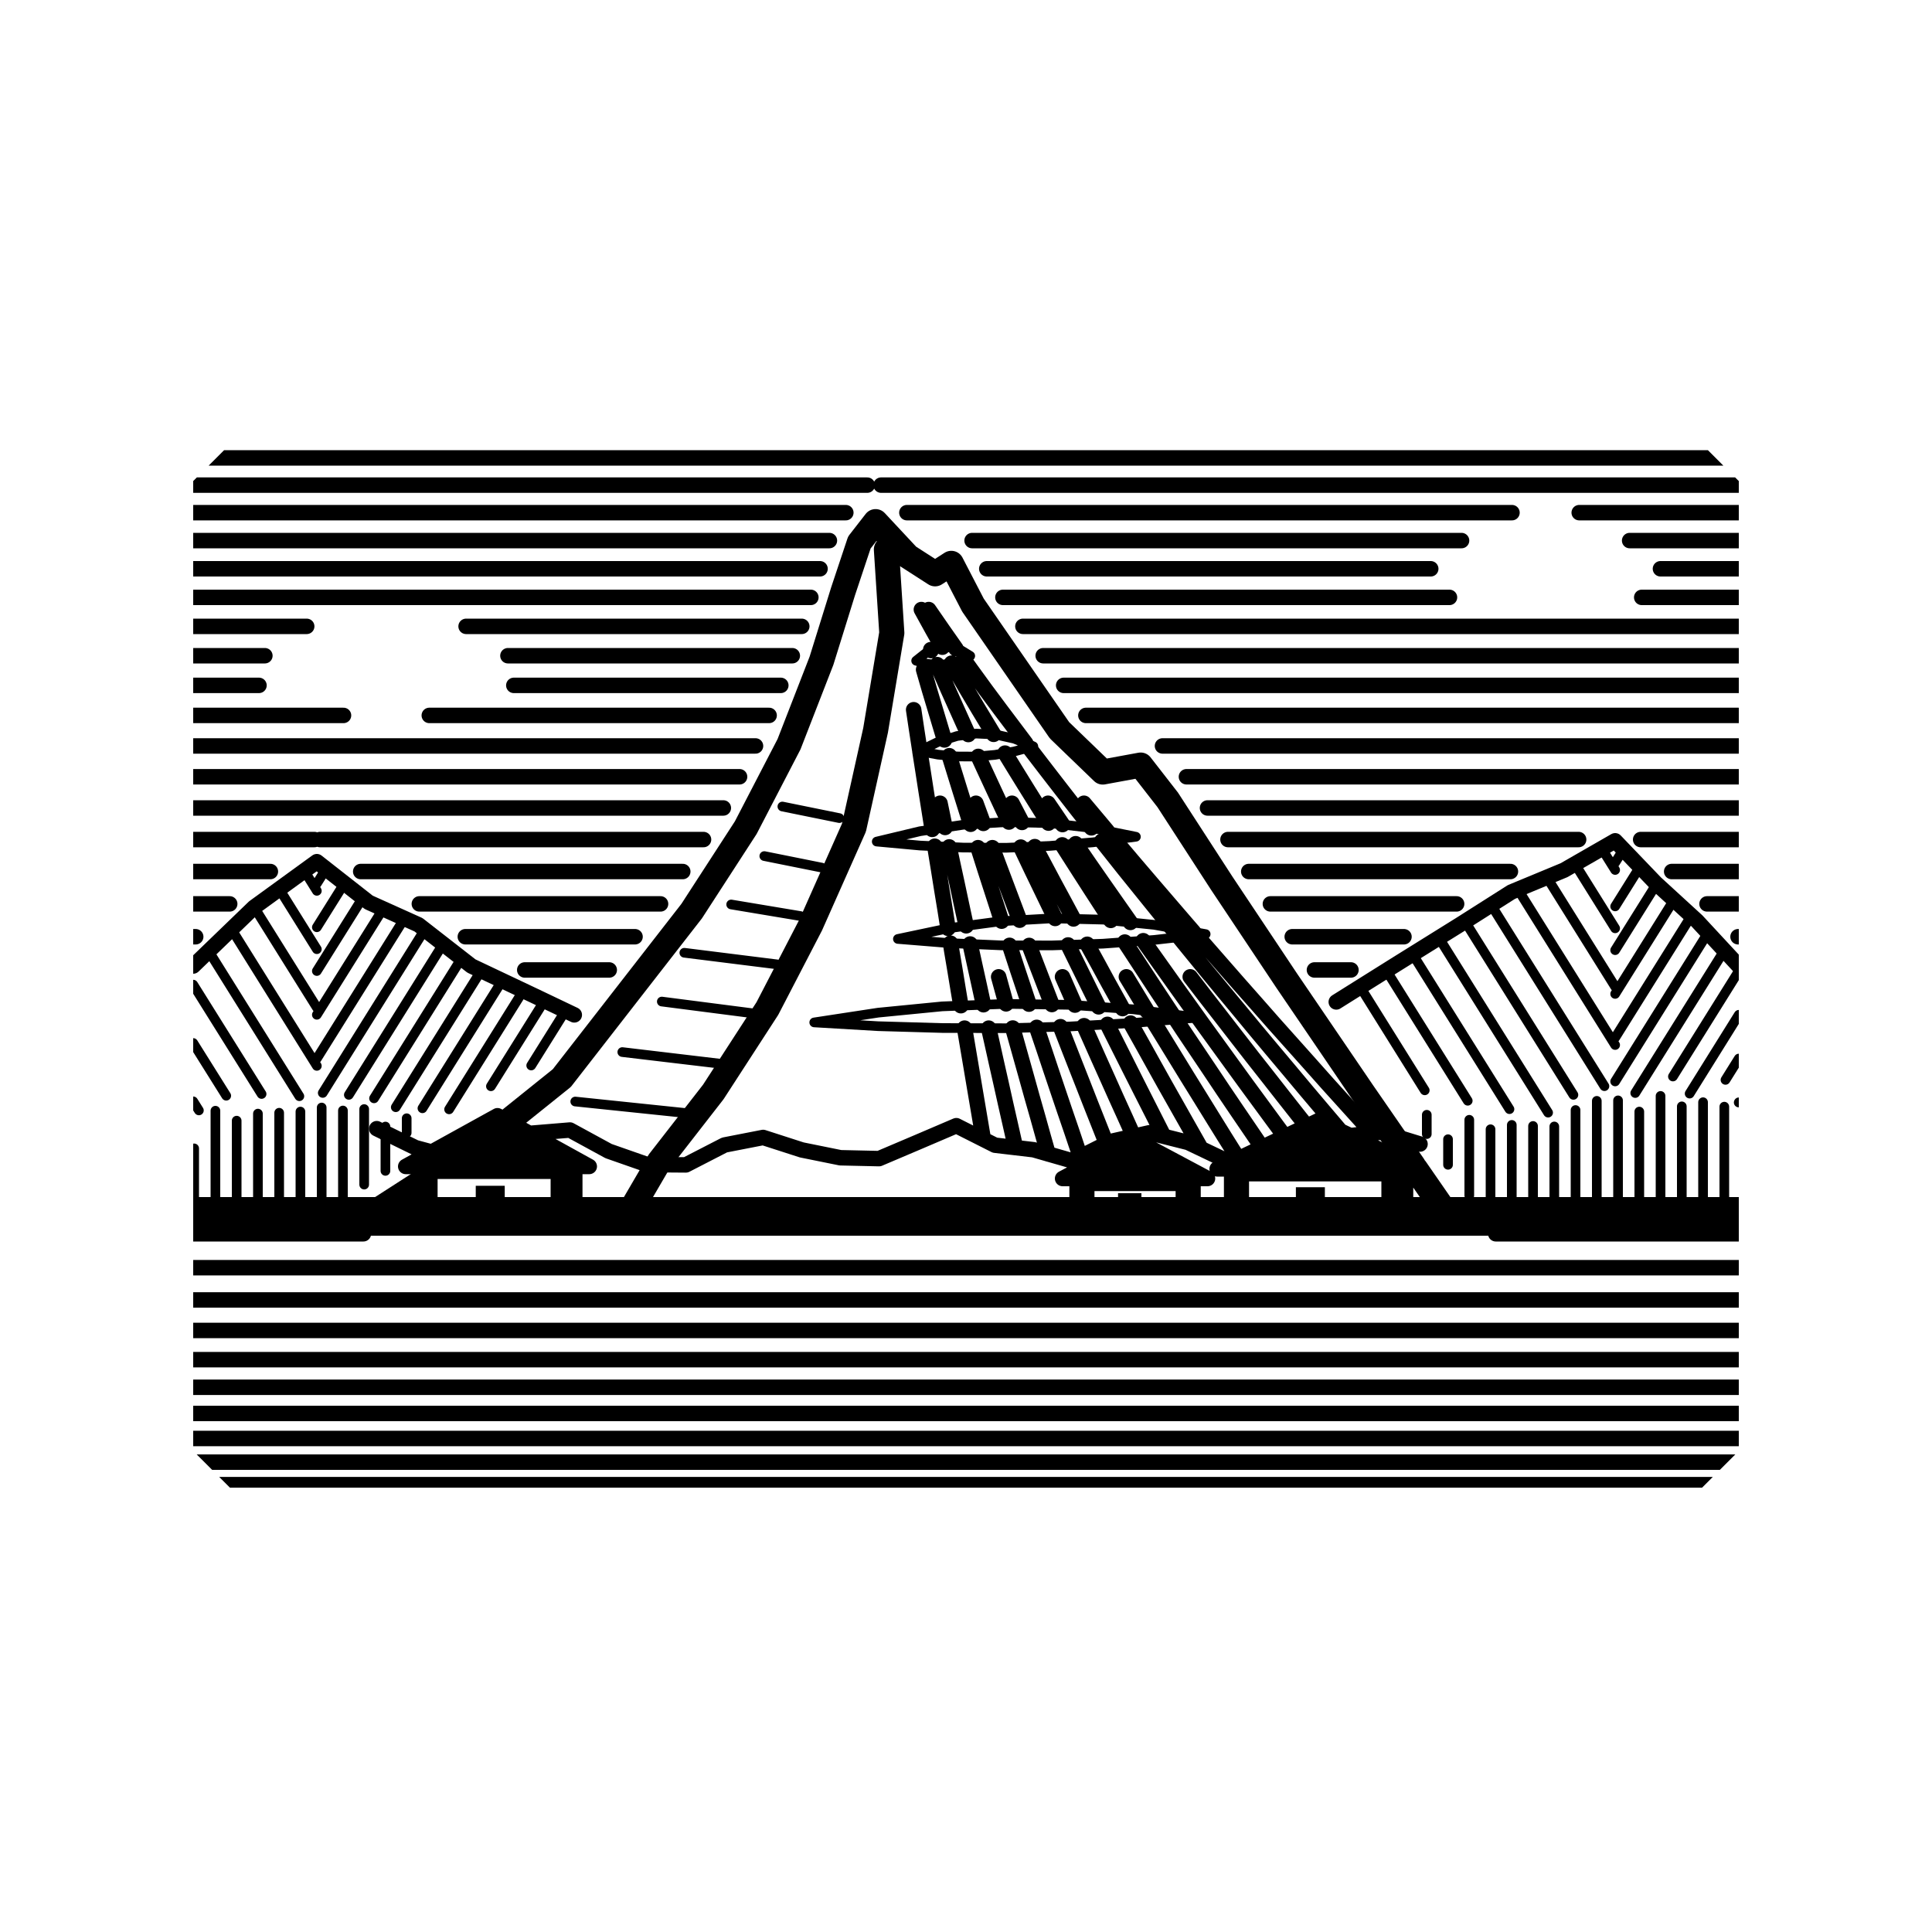
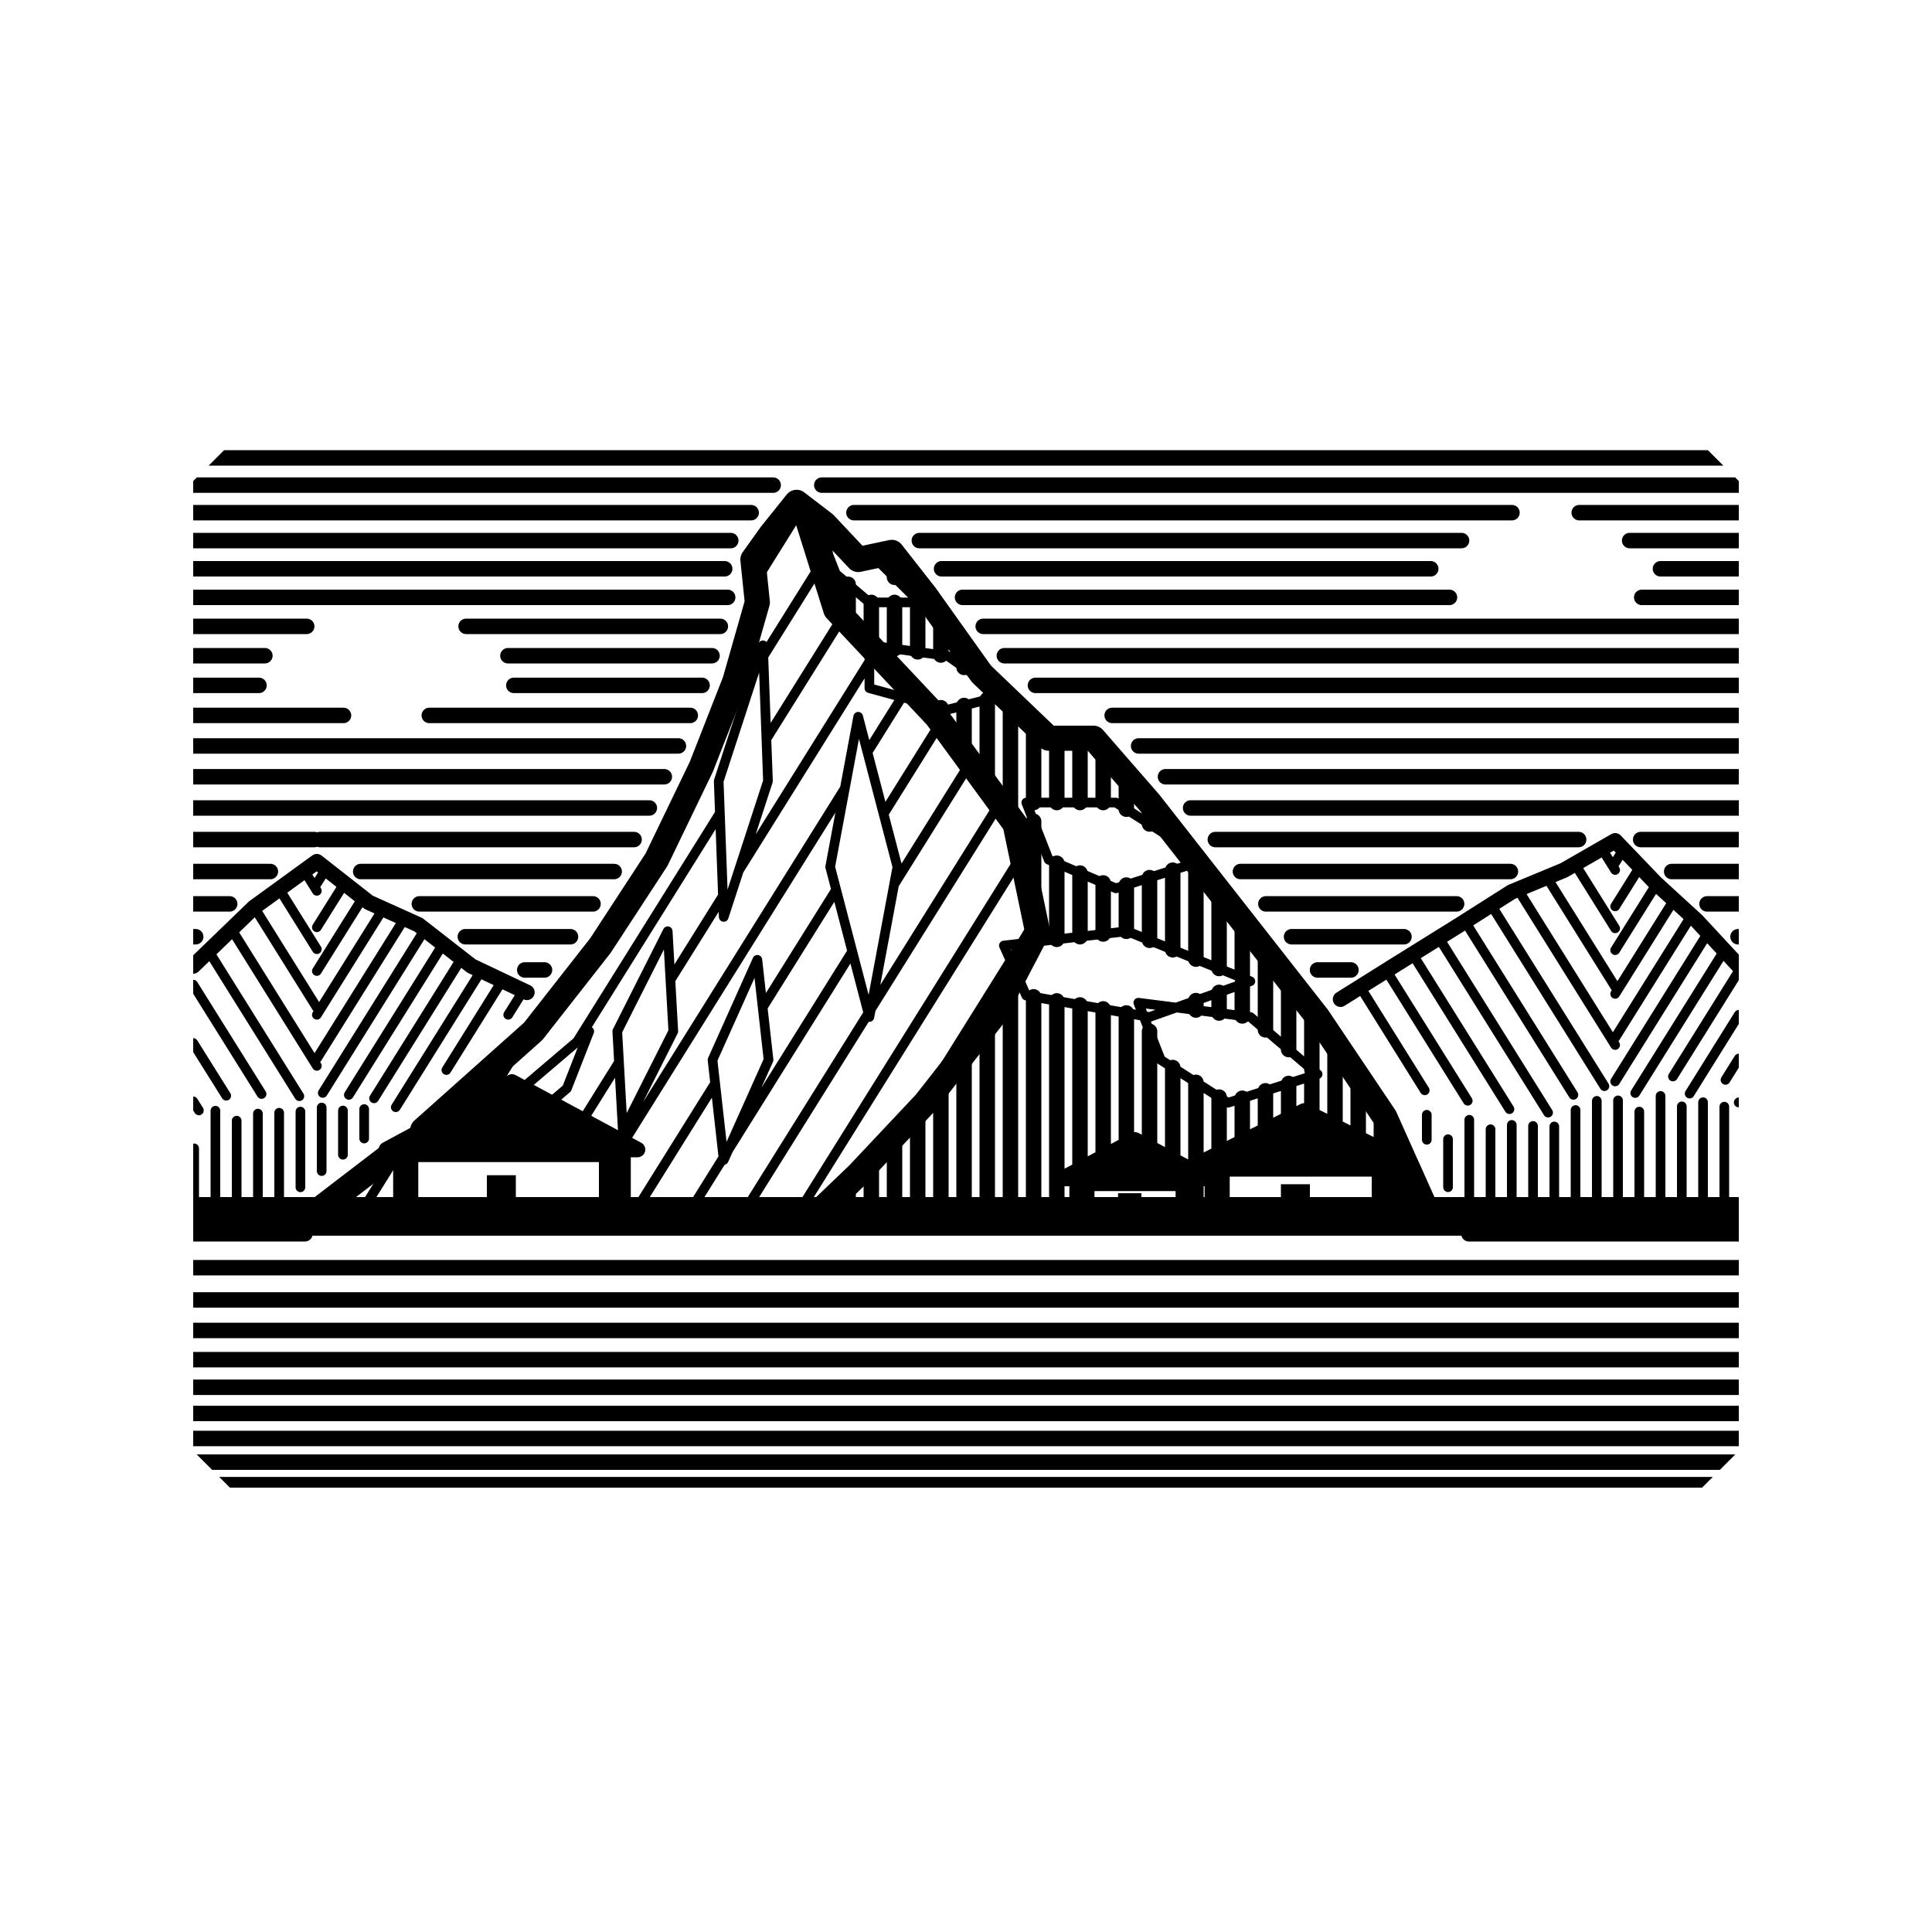
<svg xmlns="http://www.w3.org/2000/svg" viewBox="0 0 200 200">
  <defs>
    <clipPath id="w">
      <path d="M23.8 46L176.2 46L180 49.8L180 150.2L176.2 154L23.8 154L20 150.2L20 49.8Z" />
    </clipPath>
  </defs>
  <g clip-path="url(#w)" fill="none" stroke="#000" stroke-linecap="round" stroke-linejoin="round">
-     <path d="M49.25 122.75L52.25 122.75L52.25 126L49.25 126ZM42 120.75L51.5 115.5L61 120.75ZM134.15 122.9L137.15 122.9L137.15 126L134.15 126ZM126 121L136.5 116L147 121ZM115.74 123.52L118.16 123.52L118.16 126L115.74 126ZM110 122L117.5 118L125 122Z" fill="#000" stroke="none" />
-     <path d="M31.5 90.14L32.8 92.22M28.91 92.03L32.8 98.26M26.31 93.91L32.8 104.3M23.96 96.18L32.8 110.34M21.6 98.45L30.99 113.48M20 101.93L27.08 113.25M20 107.97L23.42 113.43M20 114.01L20.59 114.95M32.8 91.46L33.75 89.95M32.8 95.99L35.65 91.44M32.8 100.52L37.55 92.93M32.8 105.05L39.66 94.08M32.8 109.58L41.87 95.07M33.41 113.14L43.97 96.23M36.11 113.34L45.87 97.72M38.72 113.7L47.78 99.2M40.97 114.62L49.81 100.48M43.73 114.73L51.99 101.51M46.49 114.84L54.17 102.55M50.82 112.45L56.36 103.59M54.99 110.3L58.54 104.62M165.81 87.84L167.2 90.06M163.04 89.44L167.2 96.1M160.13 90.82L167.2 102.14M157.13 92.06L167.2 108.18M154.36 93.67L166.09 112.44M151.66 95.39L162.88 113.34M148.95 97.08L160.26 115.18M146.23 98.77L156.26 114.82M143.52 100.47L151.94 113.95M140.81 102.17L147.49 112.87M167.2 89.3L168.06 87.93M167.2 93.83L169.77 89.72M167.2 98.36L171.49 91.5M167.2 102.89L173.29 93.15M167.2 107.42L175.09 94.8M167.2 111.95L176.81 96.56M169.28 113.15L178.5 98.39M173.18 111.44L180 100.52M174.91 113.21L180 105.05M178.62 111.79L180 109.58M179.99 114.13L180 114.11M182.9 116.78L182.9 125.92M180.7 116.1L180.7 125.92M178.5 114.56L178.5 125.92M176.3 114.1L176.3 125.92M174.1 114.53L174.1 125.92M171.9 113.45L171.9 125.92M169.7 115.07L169.7 125.92M167.5 113.91L167.5 125.92M165.3 113.96L165.3 125.92M163.1 114.91L163.1 125.92M160.9 116.61L160.9 125.92M158.7 116.56L158.7 125.92M156.5 116.45L156.5 125.92M154.3 116.9L154.3 125.92M152.1 115.92L152.1 123.76M149.9 117.93L149.9 120.58M147.7 115.4L147.7 117.4M42.1 115.76L42.1 117.27M39.9 116.62L39.9 121.21M37.7 114.81L37.7 122.63M35.5 114.96L35.5 125.92M33.3 114.65L33.3 125.92M31.1 115.07L31.1 125.92M28.9 115.19L28.9 125.92M26.7 115.28L26.7 125.92M24.5 116.01L24.5 125.92M22.3 114.98L22.3 125.92M20.1 118.88L20.1 125.92M80.99 83.49L86.89 84.69M79.12 88.62L85.09 89.82M75.69 93.63L82.87 94.83M70.84 98.63L80.43 99.83M68.51 103.68L77.81 104.88M64.42 108.91L74.52 110.11M59.55 114.03L71.07 115.23M94.84 68.4L95.77 67.66L96.71 67.19L97.64 66.98L98.58 67.02L99.51 67.33L100.44 67.9L99.51 68.34L98.58 68.64L97.64 68.8L96.71 68.81L95.77 68.68L94.84 68.4ZM95.14 77.76L97.11 76.8L99.08 76.19L101.05 75.94L103.02 76.03L105 76.47L106.97 77.26L105 77.79L103.02 78.14L101.05 78.32L99.08 78.31L97.11 78.12L95.14 77.76ZM90.76 87.12L95.23 86.05L99.7 85.38L104.18 85.1L108.65 85.21L113.12 85.72L117.59 86.62L113.12 87.2L108.65 87.57L104.18 87.76L99.7 87.74L95.23 87.53L90.76 87.12ZM92.95 97.2L98.26 96.08L103.57 95.37L108.88 95.07L114.19 95.2L119.5 95.74L124.81 96.7L119.5 97.3L114.19 97.69L108.88 97.87L103.57 97.86L98.26 97.63L92.95 97.2ZM84.29 105.84L90.91 104.83L97.53 104.18L104.15 103.92L110.77 104.02L117.39 104.49L124.01 105.34L117.39 105.89L110.77 106.26L104.15 106.44L97.53 106.42L90.91 106.23L84.29 105.84Z" stroke-width="1" />
-     <path d="M20 47.4L180 47.4M20 50.22L89.78 50.22M91.21 50.22L180 50.22M20 53.07L87.56 53.07M93.88 53.07L156.52 53.07M163.48 53.07L180 53.07M20 55.96L85.86 55.96M100.63 55.96L151.3 55.96M168.7 55.96L180 55.96M20 58.88L84.89 58.88M102.15 58.88L148.11 58.88M171.89 58.88L180 58.88M20 61.84L83.94 61.84M103.82 61.84L150.05 61.84M169.95 61.84L180 61.84M20 64.84L31.75 64.84M48.25 64.84L83 64.84M105.89 64.84L180 64.84M20 67.88L27.42 67.88M52.58 67.88L82.02 67.88M107.99 67.88L180 67.88M20 70.95L26.81 70.95M53.19 70.95L80.83 70.95M110.11 70.95L180 70.95M20 74.06L35.56 74.06M44.44 74.06L79.62 74.06M112.41 74.06L180 74.06M20 77.22L78.21 77.22M120.34 77.22L180 77.22M20 80.41L76.56 80.41M122.82 80.41L180 80.41M20 83.64L74.88 83.64M125 83.64L180 83.64M20 86.91L32.55 86.91M33.12 86.91L72.83 86.91M127.12 86.91L163.42 86.91M169.84 86.91L180 86.91M20 90.22L27.99 90.22M37.34 90.22L70.68 90.22M129.27 90.22L156.36 90.22M173.05 90.22L180 90.22M20 93.57L23.78 93.57M43.41 93.57L68.38 93.57M131.51 93.57L150.79 93.57M176.71 93.57L180 93.57M20 96.97L20.26 96.97M48.17 96.97L65.74 96.97M133.77 96.97L145.34 96.97M179.92 96.97L180 96.97M54.32 100.41L63.07 100.41M136.07 100.41L139.85 100.41M20 100L26.3 93.92L32.8 89.2L38.17 93.41L43.32 95.73L48.8 100L55.28 103.07L59.45 105.06M138.33 103.72L138.36 103.7L144.71 99.72L151.2 95.68L156.46 92.34L161.91 90.08L167.2 87.04L171.38 91.4L175.67 95.33L180 100M20 127.72L37.62 127.72M154.84 127.72L180 127.72M20 131.23L180 131.23M20 134.57L180 134.57M20 137.73L180 137.73M20 140.75L180 140.75M20 143.61L180 143.61M20 146.32L180 146.32M20 148.91L180 148.91M20 151.36L180 151.36M20 153.69L180 153.69M94.58 73.47L94.89 75.54L95.21 77.62L95.23 77.72M95.23 77.78L95.53 79.69L95.85 81.76L96.18 83.84L96.5 85.86M96.77 87.6L96.83 87.98L97.17 90.06L97.5 92.13L97.84 94.2L98.14 96.1M98.4 97.64L98.51 98.35L98.86 100.43L99.2 102.5L99.47 104.11M99.85 106.43L99.89 106.65L100.24 108.72L100.59 110.79L100.94 112.87L101.29 114.94L101.64 117.01L101.8 117.94M97.31 83.15L97.74 85.22L97.84 85.66M98.26 87.67L98.62 89.37L99.07 91.44L99.51 93.51L99.96 95.59L100.02 95.84M100.43 97.72L100.87 99.73L101.33 101.81L101.78 103.88L101.81 104.01M102.35 106.43L102.71 108.03L103.17 110.1L103.64 112.18L104.1 114.25L104.57 116.32L105.04 118.4L105.14 118.8M103.38 101.12L103.95 103.19L104.15 103.92M104.84 106.42L105.1 107.34L105.68 109.41L106.26 111.48L106.84 113.56L107.43 115.63L108.01 117.71L108.51 119.46M95.61 69.32L96.21 71.4L96.83 73.47L97.45 75.54L97.77 76.6M98.27 78.23L98.72 79.69L99.36 81.76L100.01 83.84L100.48 85.33M101.24 87.75L101.32 87.98L101.98 90.06L102.65 92.13L103.32 94.2L103.69 95.36M104.51 97.86L104.67 98.35L105.35 100.43L106.04 102.5L106.52 103.95M107.32 106.35L107.41 106.65L108.11 108.72L108.8 110.79L109.5 112.87L110.2 114.94L110.91 117.01L111.61 119.09L111.84 119.75M101.03 83.15L101.79 85.22L101.8 85.24M102.73 87.75L103.33 89.37L104.11 91.44L104.89 93.51L105.55 95.26M106.54 97.87L107.25 99.73L108.05 101.81L108.85 103.88L108.89 103.99M109.78 106.28L110.46 108.03L111.27 110.1L112.09 112.18L112.9 114.25L113.72 116.32L114.54 118.39M109.99 101.12L110.9 103.19L111.28 104.05M112.22 106.18L112.74 107.34L113.66 109.41L114.59 111.48L115.52 113.56L116.46 115.63L117.36 117.63M96.35 67.25L96.39 67.35M97.02 68.8L97.24 69.32L98.15 71.4L99.08 73.47L100.01 75.54L100.24 76.04M101.27 78.3L101.91 79.69L102.87 81.76L103.84 83.84L104.44 85.1M105.67 87.69L105.81 87.98L106.8 90.06L107.8 92.13L108.8 94.2L109.23 95.08M110.57 97.82L110.83 98.35L111.85 100.43L112.87 102.5L113.73 104.23M114.64 106.04L114.94 106.65L115.98 108.72L117.02 110.79L118.07 112.87L119.12 114.94L120.17 117.01L120.49 117.64M104.76 83.15L105.8 85.14M107.12 87.64L108.04 89.37L109.14 91.44L110.26 93.51L111.13 95.13M112.55 97.75L113.64 99.73L114.77 101.81L115.92 103.88L116.21 104.41M117.04 105.91L117.06 105.96L118.22 108.03L119.37 110.1L120.53 112.18L121.7 114.25L122.87 116.32L124.05 118.4L124.34 118.91M116.6 101.12L117.85 103.19L118.75 104.67M119.39 105.73L120.38 107.34L121.65 109.41L122.92 111.48L124.21 113.56L125.49 115.63L126.78 117.71L128.08 119.78L128.19 119.96M95.38 63.1L96.52 65.17L97.55 67M98.5 68.65L98.88 69.32L100.09 71.4L101.32 73.47L102.57 75.54L102.86 76.02M104.04 77.96L105.1 79.69L106.38 81.76L107.68 83.84L108.54 85.21M109.96 87.46L110.29 87.98L111.62 90.06L112.95 92.13L114.29 94.2L114.99 95.28M116.44 97.52L116.99 98.35L118.35 100.43L119.71 102.5L121.08 104.57L121.37 105M121.72 105.53L122.46 106.65L123.85 108.72L125.24 110.79L126.63 112.87L128.03 114.94L129.44 117.01L130.65 118.79M108.49 83.15L109.9 85.22L109.99 85.36M111.35 87.34L112.74 89.37L114.18 91.44L115.63 93.51L117.02 95.49M118.35 97.38L118.55 97.66L120.02 99.73L121.5 101.81L122.98 103.88L124.47 105.96L125.97 108.03L127.47 110.1L128.98 112.18L130.5 114.25L132.02 116.32L133.01 117.66M123.21 101.12L124.8 103.19L126.41 105.26L128.02 107.34L129.63 109.41L131.26 111.48L132.89 113.56L134.52 115.63L135.28 116.58M96.14 63.1L97.57 65.17L98.96 67.15M99.74 68.23L100.52 69.32L102.03 71.4L103.57 73.47L105.13 75.54L106.19 76.95M106.52 77.38L106.7 77.62L108.29 79.69L109.89 81.76L111.51 83.84L112.98 85.7M114.06 87.07L114.78 87.98L116.43 90.06L118.1 92.13L119.77 94.2L121.28 96.06M122.05 97.01L123.14 98.35L124.84 100.43L126.55 102.5L128.27 104.57L129.99 106.65L131.72 108.72L133.46 110.79L135.2 112.87L136.95 114.94L138.71 117.01L138.76 117.07M112.21 83.15L113.95 85.22L114.62 86.02M115.37 86.91L115.69 87.29L117.45 89.37L119.22 91.44L121 93.51L122.79 95.59L123.56 96.48M123.85 96.81L124.59 97.66L126.4 99.73L128.22 101.81L130.05 103.88L131.88 105.96L133.73 108.03L135.58 110.1L137.43 112.18L139.3 114.25L141.17 116.32L142.06 117.31M39 116.84L43 118.8L44.7 119.26M54.89 117.37L55 117.31L59 116.98L63 119.16L67 120.56L71 120.59L75 118.53L79 117.75L83 119.04L87 119.85L91 119.94L95 118.24L99 116.53L103 118.55L107 119.02L111 120.17L115 118.16L119 117.26L123 118.27L127 120.18L127.58 120.25M139.78 117.56L143 117.2L147 118.43M57.8 121.15L57.8 125.6M42 120.75L51.5 115.5L61 120.75ZM143.8 121.4L143.8 125.6M126 121L136.5 116L147 121ZM110 122L117.5 118L125 122Z" stroke-width="1.6" />
-     <path d="M91.76 56.88L92.32 65.52L90.64 75.6L88.4 85.68L83.92 95.76L79.44 104.4L73.84 113.04L68.24 120.24L64.88 126M38 126L44 122.14M52.57 116.09L58.16 111.6L64.88 102.96L71.6 94.32L77.2 85.68L81.68 77.04L85.04 68.4L87.28 61.2L88.96 56.16L90.64 54L92.32 55.8L94 57.6L96.8 59.4L98.48 58.32L100.72 62.64L105.2 69.12L109.68 75.6L114.16 79.92L118.08 79.2L120.88 82.8L126.48 91.44L133.2 101.52L141.04 113.04L146.32 120.68M146.54 121L150 126M44 120.75L59 120.75L59 126L44 126ZM128 121L145 121L145 126L128 126ZM112 122L123 122L123 126L112 126Z" stroke-width="2.6" />
+     <path d="M50.4 121.66L53.4 121.66L53.4 126L50.4 126ZM40 119L53 112L66 119ZM132.6 122.59L135.6 122.59L135.6 126L132.6 126ZM124 120.5L135 115L146 120.5ZM115.74 123.52L118.16 123.52L118.16 126L115.74 126ZM110 122L117.5 118L125 122Z" fill="#000" stroke="none" />
+     <path d="M31.5 90.14L32.8 92.22M28.91 92.03L32.8 98.26M26.31 93.91L32.8 104.3M23.96 96.18L32.8 110.34M21.6 98.45L30.99 113.48M20 101.93L27.08 113.25M20 107.97L23.42 113.43M20 114.01L20.59 114.95M32.8 91.46L33.75 89.95M32.8 95.99L35.65 91.44M32.8 100.52L37.55 92.93M32.8 105.05L39.66 94.08M32.8 109.58L41.87 95.07M33.41 113.14L43.97 96.23M36.11 113.34L45.87 97.72M38.72 113.7L47.78 99.2M40.97 114.62L49.81 100.48M46.21 110.77L51.99 101.51M52.61 105.05L54.17 102.55M165.81 87.84L167.2 90.06M163.04 89.44L167.2 96.1M160.13 90.82L167.2 102.14M157.13 92.06L167.2 108.18M154.36 93.67L166.09 112.44M151.66 95.39L162.88 113.34M148.95 97.08L160.26 115.18M146.23 98.77L156.26 114.82M143.52 100.47L151.94 113.95M140.81 102.17L147.49 112.87M167.2 89.3L168.06 87.93M167.2 93.83L169.77 89.72M167.2 98.36L171.49 91.5M167.2 102.89L173.29 93.15M167.2 107.42L175.09 94.8M167.2 111.95L176.81 96.56M169.28 113.15L178.5 98.39M173.18 111.44L180 100.52M174.91 113.21L180 105.05M178.62 111.79L180 109.58M179.99 114.13L180 114.11M182.9 116.78L182.9 125.92M180.7 116.1L180.7 125.92M178.5 114.56L178.5 125.92M176.3 114.1L176.3 125.92M174.1 114.53L174.1 125.92M171.9 113.45L171.9 125.92M169.7 115.07L169.7 125.92M167.5 113.91L167.5 125.92M165.3 113.96L165.3 125.92M163.1 114.91L163.1 125.92M160.9 116.61L160.9 125.92M158.7 116.56L158.7 125.92M156.5 116.45L156.5 125.92M154.3 116.9L154.3 125.92M152.1 115.92L152.1 125.92M149.9 117.93L149.9 122.9M147.7 115.4L147.7 117.99M37.7 114.81L37.7 117.86M35.5 114.96L35.5 119.54M33.3 114.65L33.3 121.23M31.1 115.07L31.1 122.91M28.9 115.19L28.9 125.92M26.7 115.28L26.7 125.92M24.5 116.01L24.5 125.92M22.3 114.98L22.3 125.92M20.1 118.88L20.1 125.92M37.08 126L41.45 119M78.18 60.23L83.04 52.44M50.72 113.23L54.21 107.65M73.83 76.25L78.16 69.31M79.02 67.93L85.02 58.33M59.76 107.81L74.52 84.19M79.34 76.48L87.23 63.86M60.34 115.95L64.08 109.96M69.4 101.44L74.84 92.74M76.49 90.1L90.63 67.47M64 119.15L64.09 119M64.57 118.23L87.46 81.61M89.8 77.86L94.03 71.09M65.38 126L74.03 112.15M78.95 104.28L86.56 92.11M91.47 84.25L97.38 74.78M71.04 126L74.89 119.83M75.38 119.05L88.23 98.49M92.56 91.56L100.44 78.95M76.7 126L89.9 104.88M90.15 104.47L103.49 83.13M82.36 126L105.76 88.55M94.66 115.37L107.18 95.34M78.98 66.8L79.5 80.86L74.92 94.92L74.4 80.86L78.98 66.8M88.84 74.2L92.9 89.74L90 105.28L85.94 89.74L88.84 74.2M69.12 96.4L69.7 106.76L64.48 117.12L63.9 106.76L69.12 96.4M78.4 99.36L79.56 109.72L74.92 120.08L73.76 109.72L78.4 99.36M61 106.76L58.68 112.68L56.97 114.14M54.13 112.61L61 106.76M90 66.8L98.12 67.91L103.92 71.98L98.12 73.46L90 71.24L90 66.8M106.24 83.08L115.52 83.08L122.48 87.52M123.87 89.3L115.52 91.96L108.56 89L106.24 83.08M103.92 97.88L116.68 96.4L129.44 101.58L119 105.28L106.24 103.06L103.92 97.88M117.84 103.8L129.44 105.28L136.4 111.2L127.12 114.16L120.16 109.72L117.84 103.8M84.2 53.48L85.36 54.22M90.41 57.59L95.22 62.36L90 62.36L86.52 59.4L84.2 53.48" stroke-width="1" />
+     <path d="M20 47.4L180 47.4M20 50.22L80.04 50.22M85.07 50.22L180 50.22M20 53.07L77.76 53.07M88.4 53.07L156.52 53.07M163.48 53.07L180 53.07M20 55.96L75.65 55.96M95.17 55.96L151.3 55.96M168.7 55.96L180 55.96M20 58.88L75.02 58.88M97.47 58.88L148.11 58.88M171.89 58.88L180 58.88M20 61.84L75.33 61.84M99.64 61.84L150.05 61.84M169.95 61.84L180 61.84M20 64.84L31.75 64.84M48.25 64.84L74.57 64.84M101.78 64.84L180 64.84M20 67.88L27.42 67.88M52.58 67.88L73.71 67.88M103.97 67.88L180 67.88M20 70.95L26.81 70.95M53.19 70.95L72.68 70.95M107.19 70.95L180 70.95M20 74.06L35.56 74.06M44.44 74.06L71.46 74.06M115.13 74.06L180 74.06M20 77.22L70.23 77.22M117.87 77.22L180 77.22M20 80.41L68.77 80.41M120.65 80.41L180 80.41M20 83.64L67.22 83.64M123.25 83.64L180 83.64M20 86.91L32.55 86.91M33.12 86.91L65.64 86.91M125.81 86.91L163.42 86.91M169.84 86.91L180 86.91M20 90.22L27.99 90.22M37.34 90.22L63.58 90.22M128.41 90.22L156.36 90.22M173.05 90.22L180 90.22M20 93.57L23.78 93.57M43.41 93.57L61.39 93.57M131.04 93.57L150.79 93.57M176.71 93.57L180 93.57M20 96.97L20.26 96.97M48.17 96.97L59.06 96.97M133.7 96.97L145.34 96.97M179.92 96.97L180 96.97M54.32 100.41L56.37 100.41M136.39 100.41L139.85 100.41M20 100L26.3 93.92L32.8 89.2L38.17 93.41L43.32 95.73L48.8 100L54.55 102.73M138.77 103.44L144.71 99.72L151.2 95.68L156.46 92.34L161.91 90.08L167.2 87.04L171.38 91.4L175.67 95.33L180 100M20 127.72L31.57 127.72M152.06 127.72L180 127.72M20 131.23L180 131.23M20 134.57L180 134.57M20 137.73L180 137.73M20 140.75L180 140.75M20 143.61L180 143.61M20 146.32L180 146.32M20 148.91L180 148.91M20 151.36L180 151.36M20 153.69L180 153.69M147.8 125.55L147.8 126M145.4 120.19L145.4 120.2M145.4 120.5L145.4 126M143 115.1L143 119M140.6 111.53L140.6 117.8M138.2 107.96L138.2 116.6M135.8 104.51L135.8 110.69M135.8 111.39L135.8 115.4M133.4 101.45L133.4 108.65M133.4 112.16L133.4 115.8M131 98.39L131 106.61M131 112.92L131 117M128.6 95.33L128.6 101.24M128.6 101.88L128.6 105.17M128.6 113.69L128.6 118.2M126.2 92.27L126.2 100.26M126.2 102.73L126.2 104.87M126.2 113.57L126.2 119.4M123.8 89.32L123.8 99.29M123.8 103.58L123.8 104.56M123.8 112.04L123.8 121.36M123.8 122L123.8 126M121.4 86.14L121.4 86.83M121.4 90.08L121.4 98.32M121.4 110.51L121.4 120.08M119 83.08L119 85.3M119 90.85L119 97.34M119 106.76L119 118.8M116.6 80.32L116.6 83.77M116.6 91.62L116.6 96.41M116.6 104.86L116.6 118.48M114.2 77.57L114.2 83.08M114.2 91.4L114.2 96.69M114.2 104.44L114.2 119.76M111.8 76.42L111.8 83.08M111.8 90.38L111.8 96.97M111.8 104.03L111.8 121.04M111.8 122L111.8 126M109.4 76.42L109.4 83.08M109.4 89.36L109.4 97.24M109.4 103.61L109.4 126M107 74.93L107 83.08M107 85.02L107 94.49M107 97.17L107 97.52M107 103.19L107 126M104.6 72.63L104.6 84.64M104.6 101.76L104.6 126M102.2 70.33L102.2 70.77M102.2 72.42L102.2 81.36M102.2 105.99L102.2 126M99.8 67.23L99.8 69.09M99.8 73.03L99.8 78.08M99.8 109.06L99.8 126M97.4 63.87L97.4 67.81M97.4 73.26L97.4 74.8M97.4 112.12L97.4 126M95 60.6L95 62.14M95 62.36L95 67.48M95 115.01L95 126M92.6 57.54L92.6 59.76M92.6 62.36L92.6 67.16M92.6 117.56L92.6 126M90.2 62.36L90.2 66.83M90.2 120.11L90.2 126M87.8 60.49L87.8 64.46M87.8 122.56L87.8 126M85.4 56.54L85.4 59.53M85.4 124.85L85.4 126M62.8 119.4L62.8 125.6M40 119L53 112L66 119ZM142.8 120.9L142.8 125.6M124 120.5L135 115L146 120.5ZM110 122L117.5 118L125 122Z" stroke-width="1.6" />
+     <path d="M83.22 52.58L86.52 63.1L96.96 74.2L105.08 85.3L107.4 96.4L102.76 105.28L95.8 114.16L88.84 121.56L84.2 126M32 126L41.14 119M43.76 116.97L55.2 106.76L62.16 97.88L67.96 89L72.6 79.38L76.08 70.5L78.4 62.36L77.94 57.92L79.79 55.33L82.46 52L85.36 54.22L88.84 57.92L92.32 57.18L95.8 61.62L101.6 69.76L108.56 76.42L113.2 76.42L119 83.08L127.12 93.44L136.4 105.28L143.36 115.64L145.4 120.2M145.54 120.5L148 126M42 119L64 119L64 126L42 126ZM126 120.5L144 120.5L144 126L126 126ZM112 122L123 122L123 126L112 126Z" stroke-width="2.6" />
    <path d="M20 125.92L180 125.92" stroke-width="4" />
  </g>
</svg>
